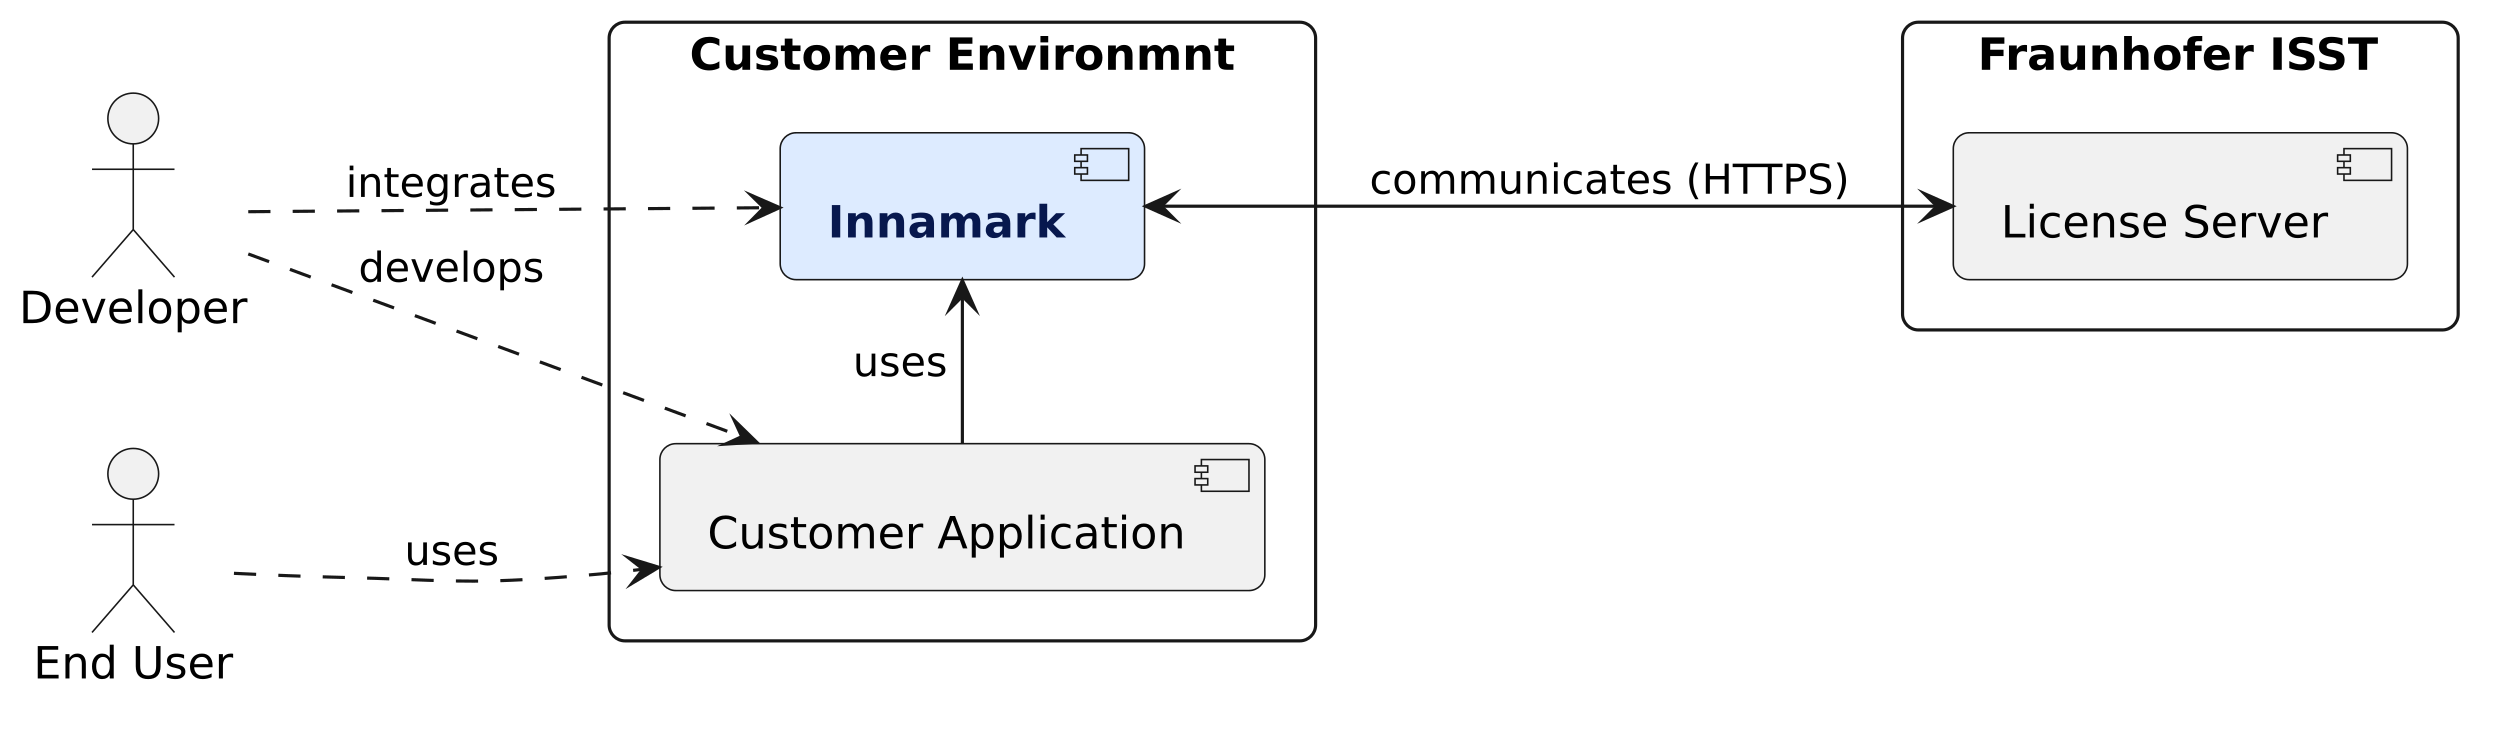
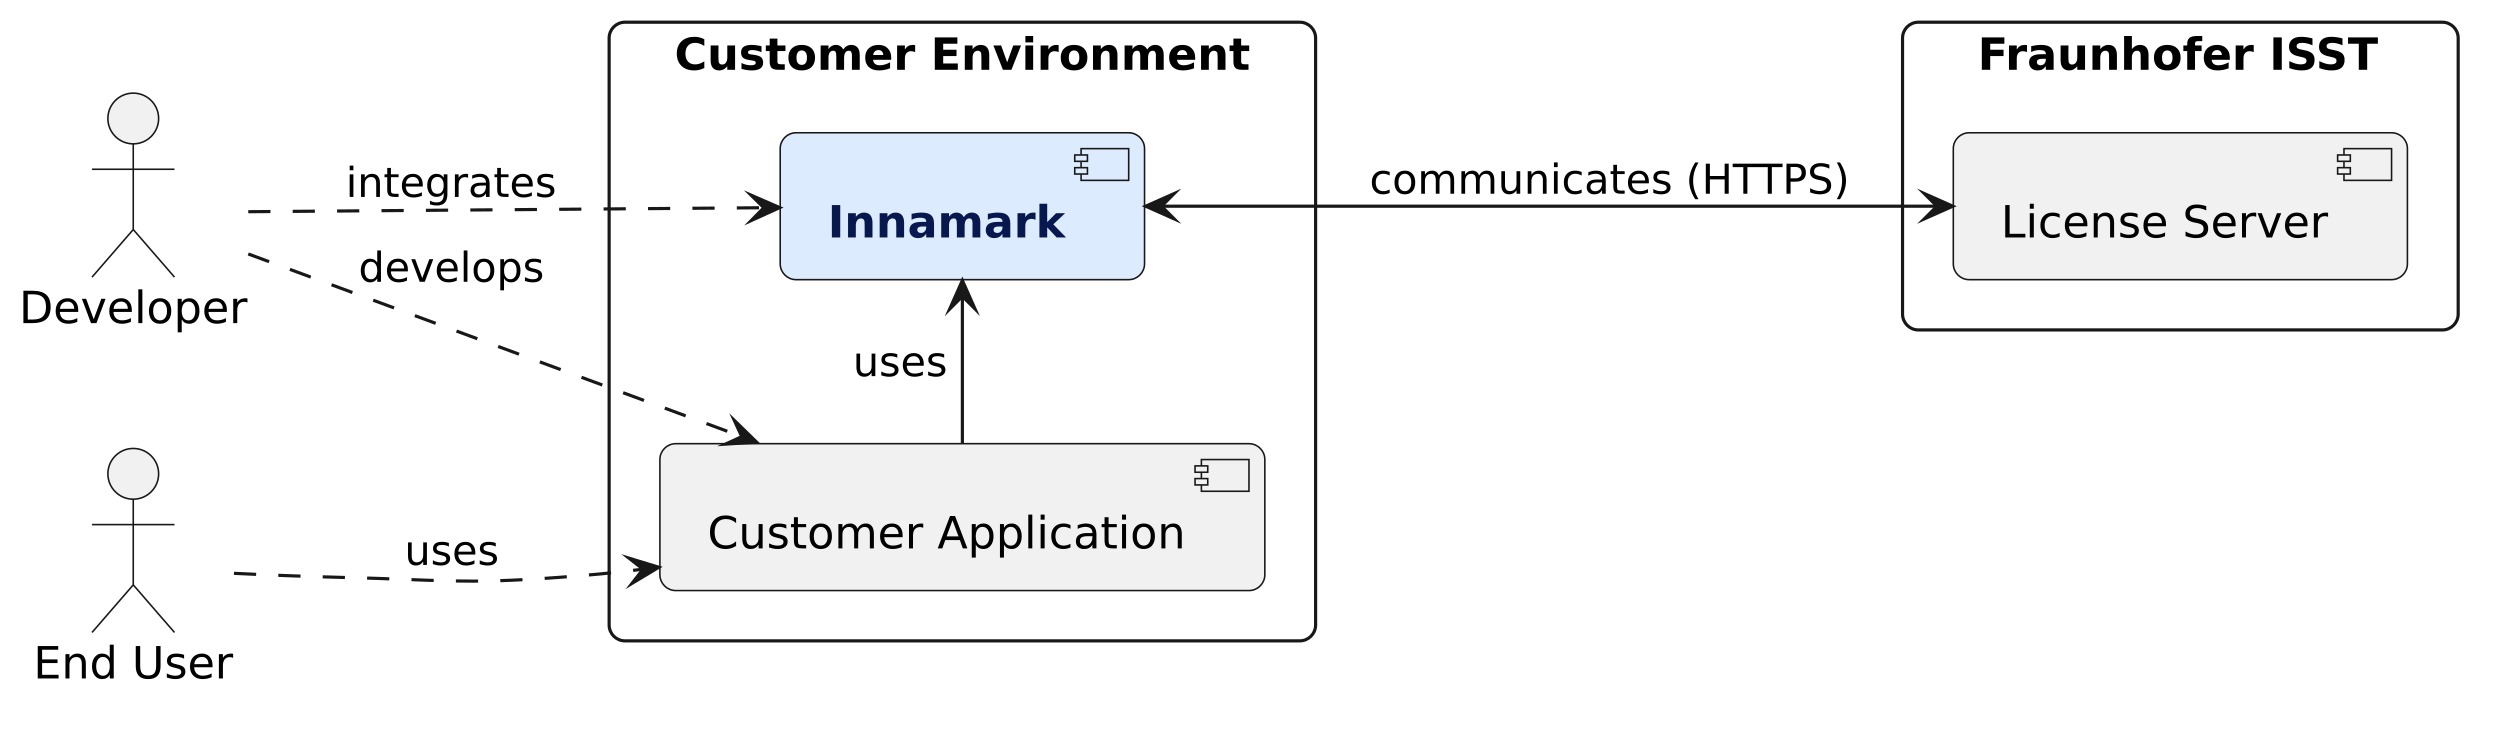
<svg xmlns="http://www.w3.org/2000/svg" contentStyleType="text/css" data-diagram-type="DESCRIPTION" height="230px" preserveAspectRatio="none" style="width:788px;height:230px;background:#FFFFFF;" version="1.1" viewBox="0 0 788 230" width="788px" zoomAndPan="magnify">
  <defs />
  <g>
    <g class="cluster" data-qualified-name="company" data-source-line="11" id="ent0001">
      <rect fill="none" height="195" rx="5" ry="5" style="stroke:#181818;stroke-width:1;" width="222.68" x="192" y="7" />
-       <text fill="#000000" font-family="'DejaVu Sans'" font-size="14" font-weight="700" lengthAdjust="spacing" textLength="171.938" x="217.371" y="21.995">Customer Environmnt</text>
+       <text fill="#000000" font-family="'DejaVu Sans'" font-size="14" font-weight="700" lengthAdjust="spacing" textLength="181.433" x="212.624" y="21.995">Customer Environment</text>
    </g>
    <g class="cluster" data-qualified-name="isst" data-source-line="17" id="ent0004">
      <rect fill="none" height="97" rx="5" ry="5" style="stroke:#181818;stroke-width:1;" width="175.14" x="599.68" y="7" />
      <text fill="#000000" font-family="'DejaVu Sans'" font-size="14" font-weight="700" lengthAdjust="spacing" textLength="127.723" x="623.389" y="21.995">Fraunhofer ISST</text>
    </g>
    <g class="entity" data-qualified-name="company.app" data-source-line="12" id="ent0002">
      <rect fill="#F1F1F1" height="46.297" rx="5" ry="5" style="stroke:#181818;stroke-width:0.5;" width="190.678" x="208" y="139.85" />
      <rect fill="#F1F1F1" height="10" style="stroke:#181818;stroke-width:0.5;" width="15" x="378.678" y="144.85" />
      <rect fill="#F1F1F1" height="2" style="stroke:#181818;stroke-width:0.5;" width="4" x="376.678" y="146.85" />
      <rect fill="#F1F1F1" height="2" style="stroke:#181818;stroke-width:0.5;" width="4" x="376.678" y="150.85" />
      <text fill="#000000" font-family="'DejaVu Sans'" font-size="14" lengthAdjust="spacing" textLength="150.678" x="223" y="172.845">Customer Application</text>
    </g>
    <g class="entity" data-qualified-name="company.innamark" data-source-line="14" id="ent0003">
      <rect fill="#DDEBFF" height="46.297" rx="5" ry="5" style="stroke:#181818;stroke-width:0.5;" width="114.84" x="245.92" y="41.85" />
      <rect fill="#DDEBFF" height="10" style="stroke:#181818;stroke-width:0.5;" width="15" x="340.76" y="46.85" />
      <rect fill="#DDEBFF" height="2" style="stroke:#181818;stroke-width:0.5;" width="4" x="338.76" y="48.85" />
      <rect fill="#DDEBFF" height="2" style="stroke:#181818;stroke-width:0.5;" width="4" x="338.76" y="52.85" />
      <text fill="#07184E" font-family="'DejaVu Sans'" font-size="14" font-weight="700" lengthAdjust="spacing" textLength="74.84" x="260.92" y="74.845">Innamark</text>
    </g>
    <g class="entity" data-qualified-name="isst.parent_api" data-source-line="18" id="ent0005">
      <rect fill="#F1F1F1" height="46.297" rx="5" ry="5" style="stroke:#181818;stroke-width:0.5;" width="143.141" x="615.68" y="41.85" />
      <rect fill="#F1F1F1" height="10" style="stroke:#181818;stroke-width:0.5;" width="15" x="738.821" y="46.85" />
      <rect fill="#F1F1F1" height="2" style="stroke:#181818;stroke-width:0.5;" width="4" x="736.821" y="48.85" />
      <rect fill="#F1F1F1" height="2" style="stroke:#181818;stroke-width:0.5;" width="4" x="736.821" y="52.85" />
      <text fill="#000000" font-family="'DejaVu Sans'" font-size="14" lengthAdjust="spacing" textLength="103.141" x="630.68" y="74.845">License Server</text>
    </g>
    <g class="entity" data-qualified-name="user" data-source-line="22" id="ent0006">
      <ellipse cx="42.003" cy="149.35" fill="#F1F1F1" rx="8" ry="8" style="stroke:#181818;stroke-width:0.5;" />
      <path d="M42.003,157.35 L42.003,184.35 M29.003,165.35 L55.003,165.35 M42.003,184.35 L29.003,199.35 M42.003,184.35 L55.003,199.35" fill="none" style="stroke:#181818;stroke-width:0.5;" />
      <text fill="#000000" font-family="'DejaVu Sans'" font-size="14" lengthAdjust="spacing" textLength="62.966" x="10.52" y="213.845">End User</text>
    </g>
    <g class="entity" data-qualified-name="dev" data-source-line="23" id="ent0007">
      <ellipse cx="42.002" cy="37.35" fill="#F1F1F1" rx="8" ry="8" style="stroke:#181818;stroke-width:0.5;" />
      <path d="M42.002,45.35 L42.002,72.35 M29.002,53.35 L55.002,53.35 M42.002,72.35 L29.002,87.35 M42.002,72.35 L55.002,87.35" fill="none" style="stroke:#181818;stroke-width:0.5;" />
      <text fill="#000000" font-family="'DejaVu Sans'" font-size="14" lengthAdjust="spacing" textLength="72.003" x="6" y="101.845">Developer</text>
    </g>
    <g class="link" data-entity-1="ent0006" data-entity-2="ent0002" data-link-type="dependency" data-source-line="26" id="lnk8">
      <path d="M73.74,180.71 C84.57,181.24 96.82,181.74 108,182 C138.22,182.7 145.86,184.25 176,182 C186.29,181.23 192.047,180.72 202.697,179.41" fill="none" id="user-to-app" style="stroke:#181818;stroke-width:1;stroke-dasharray:7,7;" />
      <polygon fill="#181818" points="207.66,178.8,198.239,175.929,202.697,179.41,199.216,183.869,207.66,178.8" style="stroke:#181818;stroke-width:1;stroke-linejoin:miter;stroke-miterlimit:10;" />
      <text fill="#000000" font-family="'DejaVu Sans'" font-size="13" lengthAdjust="spacing" textLength="29.783" x="127.5" y="178.067">uses</text>
    </g>
    <g class="link" data-entity-1="ent0002" data-entity-2="ent0003" data-link-type="dependency" data-source-line="27" id="lnk9">
      <path d="M303.34,139.78 C303.34,124.27 303.34,108.94 303.34,93.4" fill="none" id="app-to-innamark" style="stroke:#181818;stroke-width:1;" />
      <polygon fill="#181818" points="303.34,88.4,299.34,97.4,303.34,93.4,307.34,97.4,303.34,88.4" style="stroke:#181818;stroke-width:1;stroke-linejoin:miter;stroke-miterlimit:10;" />
      <text fill="#000000" font-family="'DejaVu Sans'" font-size="13" lengthAdjust="spacing" textLength="29.783" x="268.84" y="118.567">uses</text>
    </g>
    <g class="link" data-entity-1="ent0003" data-entity-2="ent0005" data-link-type="dependency" data-source-line="28" id="lnk10">
      <path d="M366.11,65 C433.84,65 537.14,65 610.52,65" fill="none" id="innamark-parent_api" style="stroke:#181818;stroke-width:1;" />
      <polygon fill="#181818" points="361.11,65,370.11,69,366.11,65,370.11,61,361.11,65" style="stroke:#181818;stroke-width:1;stroke-linejoin:miter;stroke-miterlimit:10;" />
      <polygon fill="#181818" points="615.52,65,606.52,61,610.52,65,606.52,69,615.52,65" style="stroke:#181818;stroke-width:1;stroke-linejoin:miter;stroke-miterlimit:10;" />
      <text fill="#000000" font-family="'DejaVu Sans'" font-size="13" lengthAdjust="spacing" textLength="151.525" x="431.68" y="61.067">communicates (HTTPS)</text>
    </g>
    <g class="link" data-entity-1="ent0007" data-entity-2="ent0002" data-link-type="dependency" data-source-line="30" id="lnk11">
      <path d="M78.25,80.05 C119.31,95.25 183.281,118.924 233.801,137.624" fill="none" id="dev-to-app" style="stroke:#181818;stroke-width:1;stroke-dasharray:7,7;" />
      <polygon fill="#181818" points="238.49,139.36,231.438,132.484,233.801,137.624,228.661,139.987,238.49,139.36" style="stroke:#181818;stroke-width:1;stroke-linejoin:miter;stroke-miterlimit:10;" />
      <text fill="#000000" font-family="'DejaVu Sans'" font-size="13" lengthAdjust="spacing" textLength="58.532" x="113" y="88.817">develops</text>
    </g>
    <g class="link" data-entity-1="ent0007" data-entity-2="ent0003" data-link-type="dependency" data-source-line="31" id="lnk12">
      <path d="M78.25,66.73 C121.32,66.4 189.75,65.868 240.76,65.478" fill="none" id="dev-to-innamark" style="stroke:#181818;stroke-width:1;stroke-dasharray:7,7;" />
      <polygon fill="#181818" points="245.76,65.44,236.73,61.509,240.76,65.478,236.791,69.509,245.76,65.44" style="stroke:#181818;stroke-width:1;stroke-linejoin:miter;stroke-miterlimit:10;" />
      <text fill="#000000" font-family="'DejaVu Sans'" font-size="13" lengthAdjust="spacing" textLength="66.377" x="109" y="62.067">integrates</text>
    </g>
  </g>
</svg>
